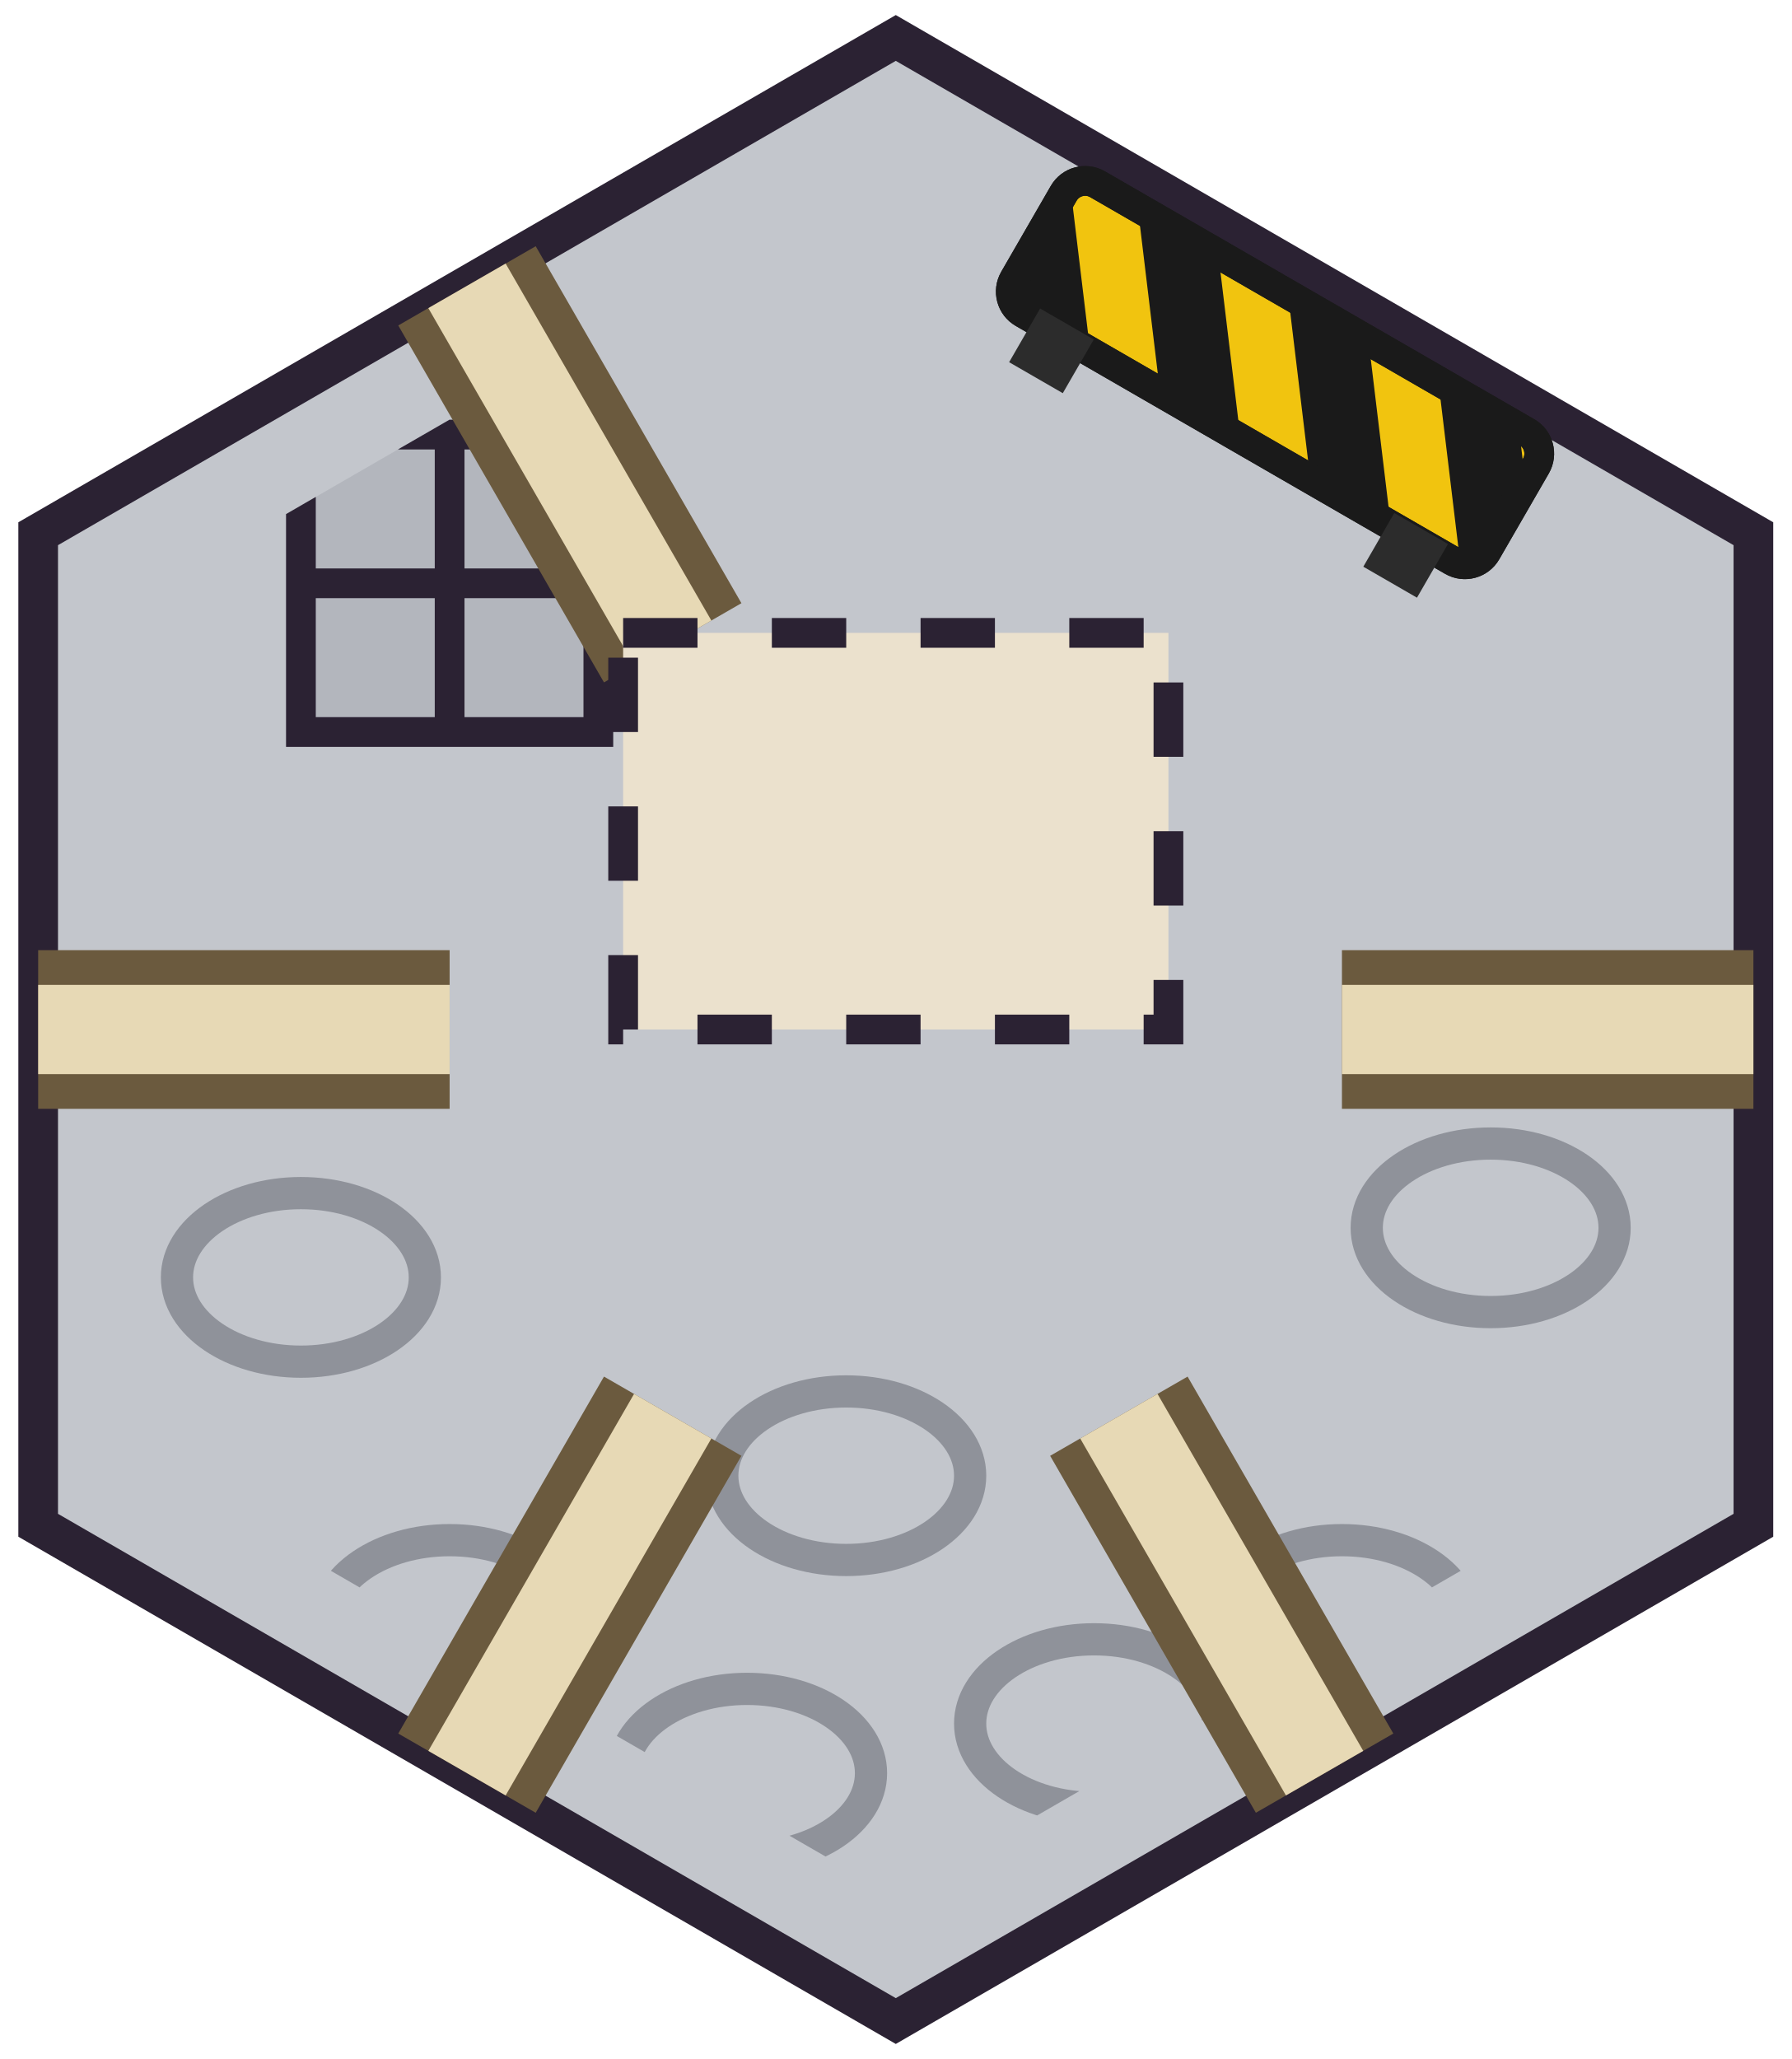
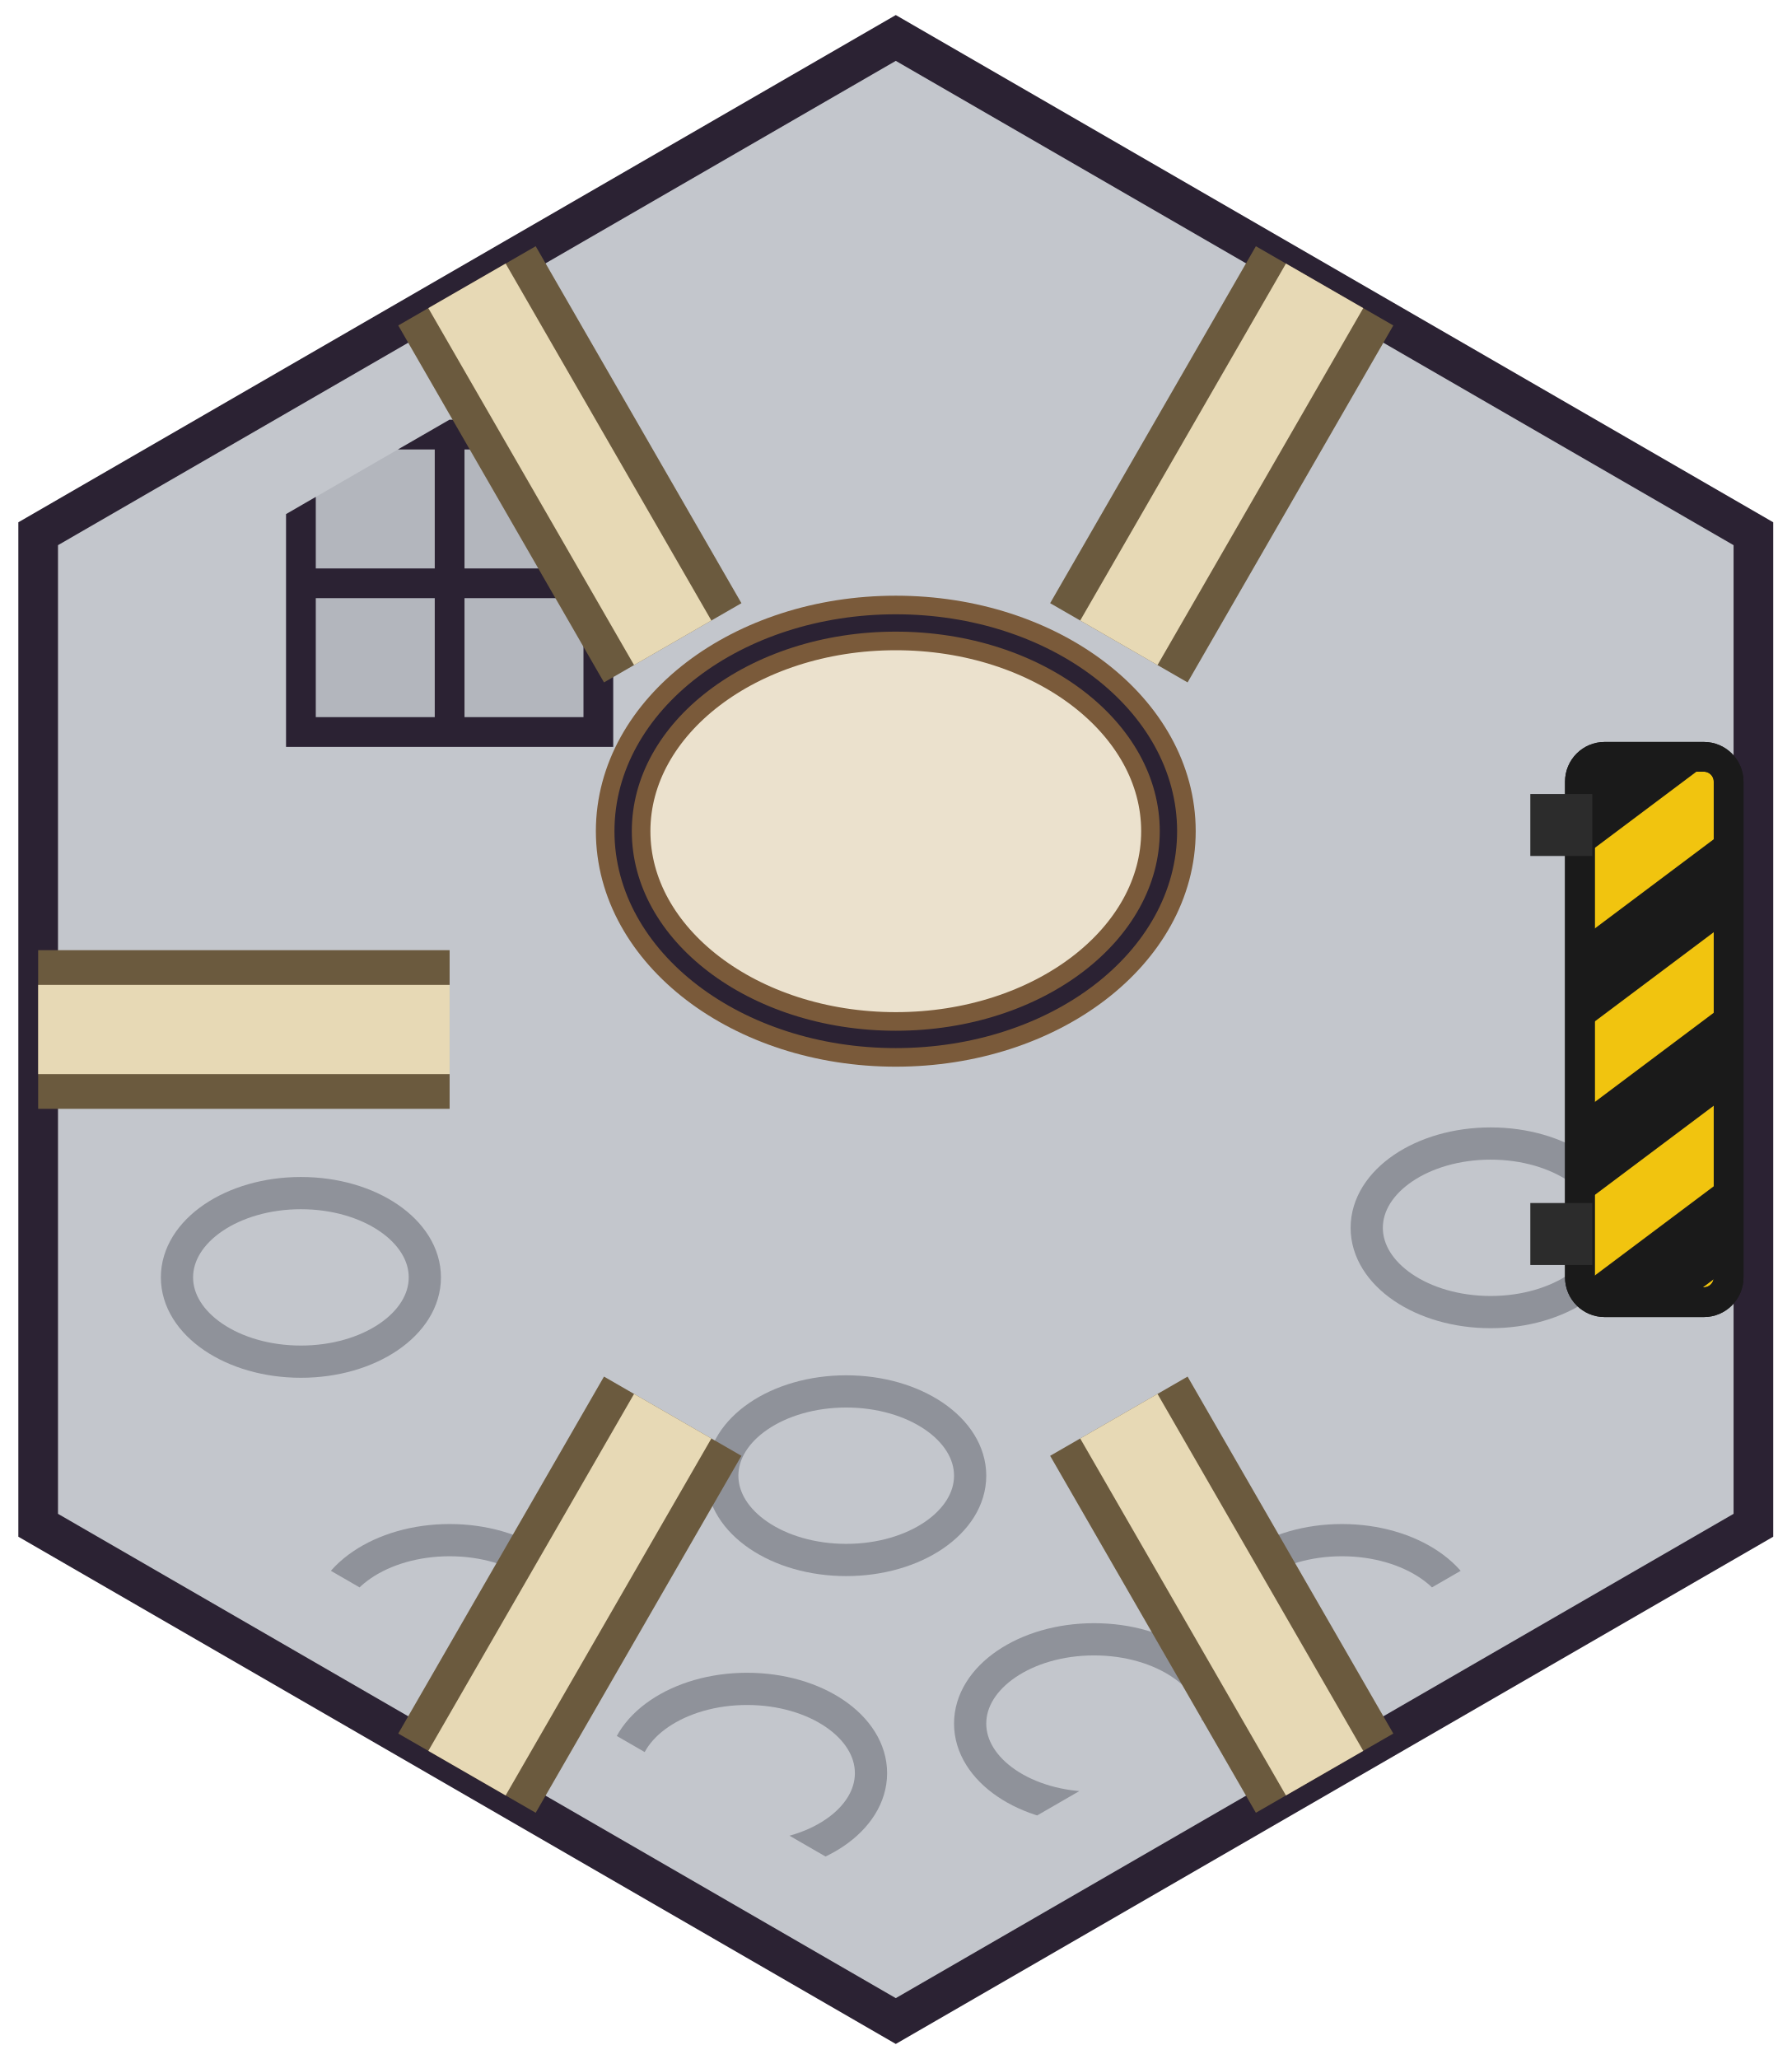
<svg xmlns="http://www.w3.org/2000/svg" viewBox="-36.14 -41.50 72.28 83.00" width="181" height="208" font-family="DejaVu Sans, Arial, sans-serif">
  <polygon points="34.6,20.0 0.0,40.0 -34.6,20.0 -34.6,-20.0 -0.0,-40.0 34.6,-20.0" fill="#c3c6cc" stroke="#2b2233" stroke-width="1.6" />
  <clipPath id="c_empty">
    <polygon points="30.3,17.5 0.0,35.0 -30.3,17.5 -30.3,-17.5 -0.0,-35.0 30.3,-17.5" />
  </clipPath>
  <g clip-path="url(#c_empty)">
    <ellipse cx="-18" cy="24" rx="5" ry="3.4" fill="none" stroke="#8f929a" stroke-width="1.3" />
    <ellipse cx="-6" cy="30" rx="5" ry="3.4" fill="none" stroke="#8f929a" stroke-width="1.3" />
    <ellipse cx="8" cy="28" rx="5" ry="3.4" fill="none" stroke="#8f929a" stroke-width="1.3" />
    <ellipse cx="18" cy="24" rx="5" ry="3.4" fill="none" stroke="#8f929a" stroke-width="1.3" />
    <ellipse cx="-24" cy="10" rx="5" ry="3.4" fill="none" stroke="#8f929a" stroke-width="1.3" />
    <ellipse cx="24" cy="8" rx="5" ry="3.4" fill="none" stroke="#8f929a" stroke-width="1.3" />
    <ellipse cx="-2" cy="18" rx="5" ry="3.4" fill="none" stroke="#8f929a" stroke-width="1.3" />
    <g stroke="#2b2233" stroke-width="1.2">
      <rect x="-24" y="-24" width="12" height="12" fill="#b3b6bd" />
      <path d="M-24 -18 h12 M-18 -24 v6 M-18 -12 v-6" fill="none" />
    </g>
  </g>
-   <line x1="34.6" y1="0.0" x2="18.0" y2="0.0" stroke="#6b5a3e" stroke-width="6.4" />
-   <line x1="34.6" y1="0.0" x2="18.0" y2="0.0" stroke="#e7d9b5" stroke-width="3.6" />
-   <g transform="translate(15.3,-26.5) rotate(30.0)">
+   <g transform="translate(30.6,0.0) rotate(90.0)">
    <defs>
-       <clipPath id="blk_1">
+       <clipPath id="blk_0">
        <rect x="-11" y="-3" width="22" height="6" rx="1" />
      </clipPath>
    </defs>
    <rect x="-11" y="-3" width="22" height="6" rx="1" fill="#f1c40f" stroke="#1a1a1a" stroke-width="1.2" />
-     <g clip-path="url(#blk_1)">
+     <g clip-path="url(#blk_0)">
      <line x1="-14" y1="-4" x2="-8" y2="4" stroke="#1a1a1a" stroke-width="3" />
      <line x1="-7" y1="-4" x2="-1" y2="4" stroke="#1a1a1a" stroke-width="3" />
      <line x1="0" y1="-4" x2="6" y2="4" stroke="#1a1a1a" stroke-width="3" />
      <line x1="7" y1="-4" x2="13" y2="4" stroke="#1a1a1a" stroke-width="3" />
    </g>
    <rect x="-11" y="-3" width="22" height="6" rx="1" fill="none" stroke="#1a1a1a" stroke-width="1.2" />
    <rect x="-9.5" y="2.5" width="2.5" height="2.5" fill="#2c2c2c" />
    <rect x="7" y="2.5" width="2.5" height="2.5" fill="#2c2c2c" />
  </g>
+   <line x1="17.3" y1="-30.0" x2="9.0" y2="-15.6" stroke="#6b5a3e" stroke-width="6.4" />
+   <line x1="17.3" y1="-30.0" x2="9.0" y2="-15.6" stroke="#e7d9b5" stroke-width="3.6" />
  <line x1="-17.3" y1="-30.0" x2="-9.0" y2="-15.6" stroke="#6b5a3e" stroke-width="6.4" />
  <line x1="-17.3" y1="-30.0" x2="-9.0" y2="-15.6" stroke="#e7d9b5" stroke-width="3.6" />
  <line x1="-34.6" y1="0.0" x2="-18.0" y2="0.0" stroke="#6b5a3e" stroke-width="6.4" />
  <line x1="-34.6" y1="0.0" x2="-18.0" y2="0.0" stroke="#e7d9b5" stroke-width="3.6" />
  <line x1="-17.3" y1="30.0" x2="-9.0" y2="15.6" stroke="#6b5a3e" stroke-width="6.4" />
  <line x1="-17.3" y1="30.0" x2="-9.0" y2="15.6" stroke="#e7d9b5" stroke-width="3.6" />
  <line x1="17.3" y1="30.0" x2="9.0" y2="15.6" stroke="#6b5a3e" stroke-width="6.4" />
  <line x1="17.3" y1="30.0" x2="9.0" y2="15.6" stroke="#e7d9b5" stroke-width="3.6" />
-   <rect x="-11" y="-16" width="22" height="16" fill="#ebe1cd" stroke="#2b2233" stroke-width="1.2" stroke-dasharray="3" />
+   <ellipse cx="0" cy="-8" rx="11" ry="8.4" fill="#ebe1cd" stroke="#7a5a3a" stroke-width="2.2" />
+   <ellipse cx="0" cy="-8" rx="11" ry="8.4" fill="none" stroke="#2b2233" stroke-width="0.7" />
</svg>
